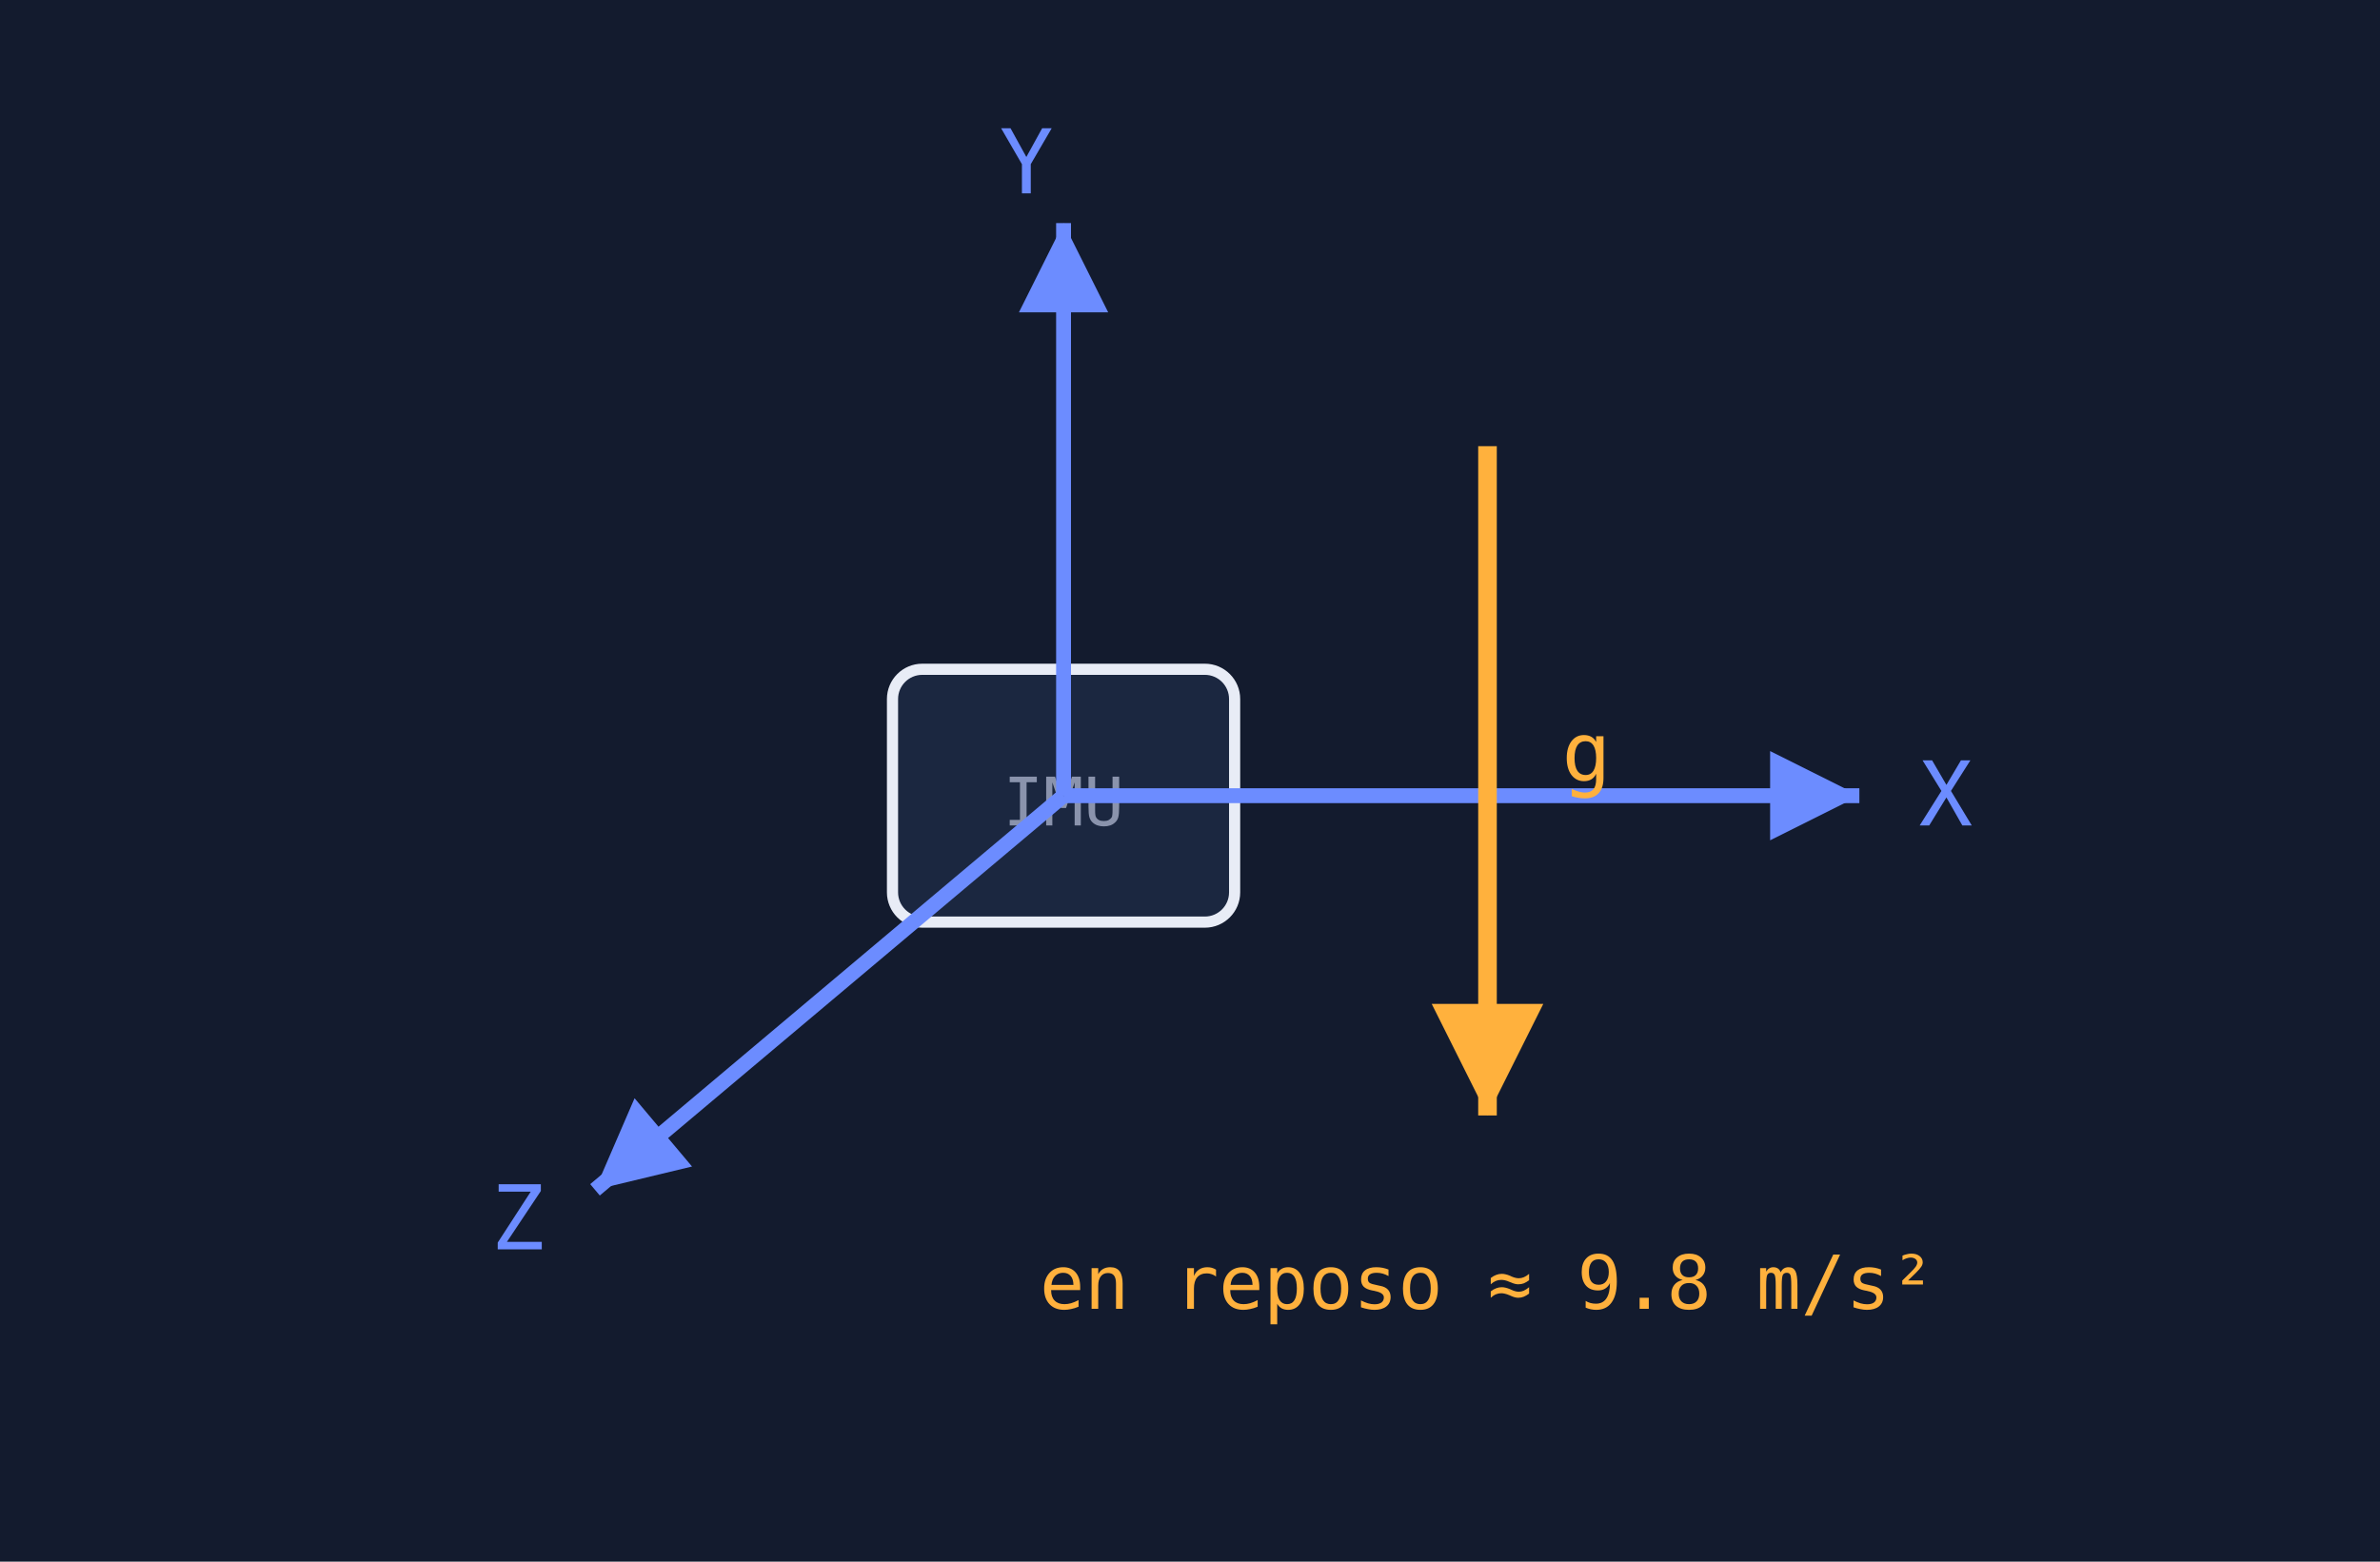
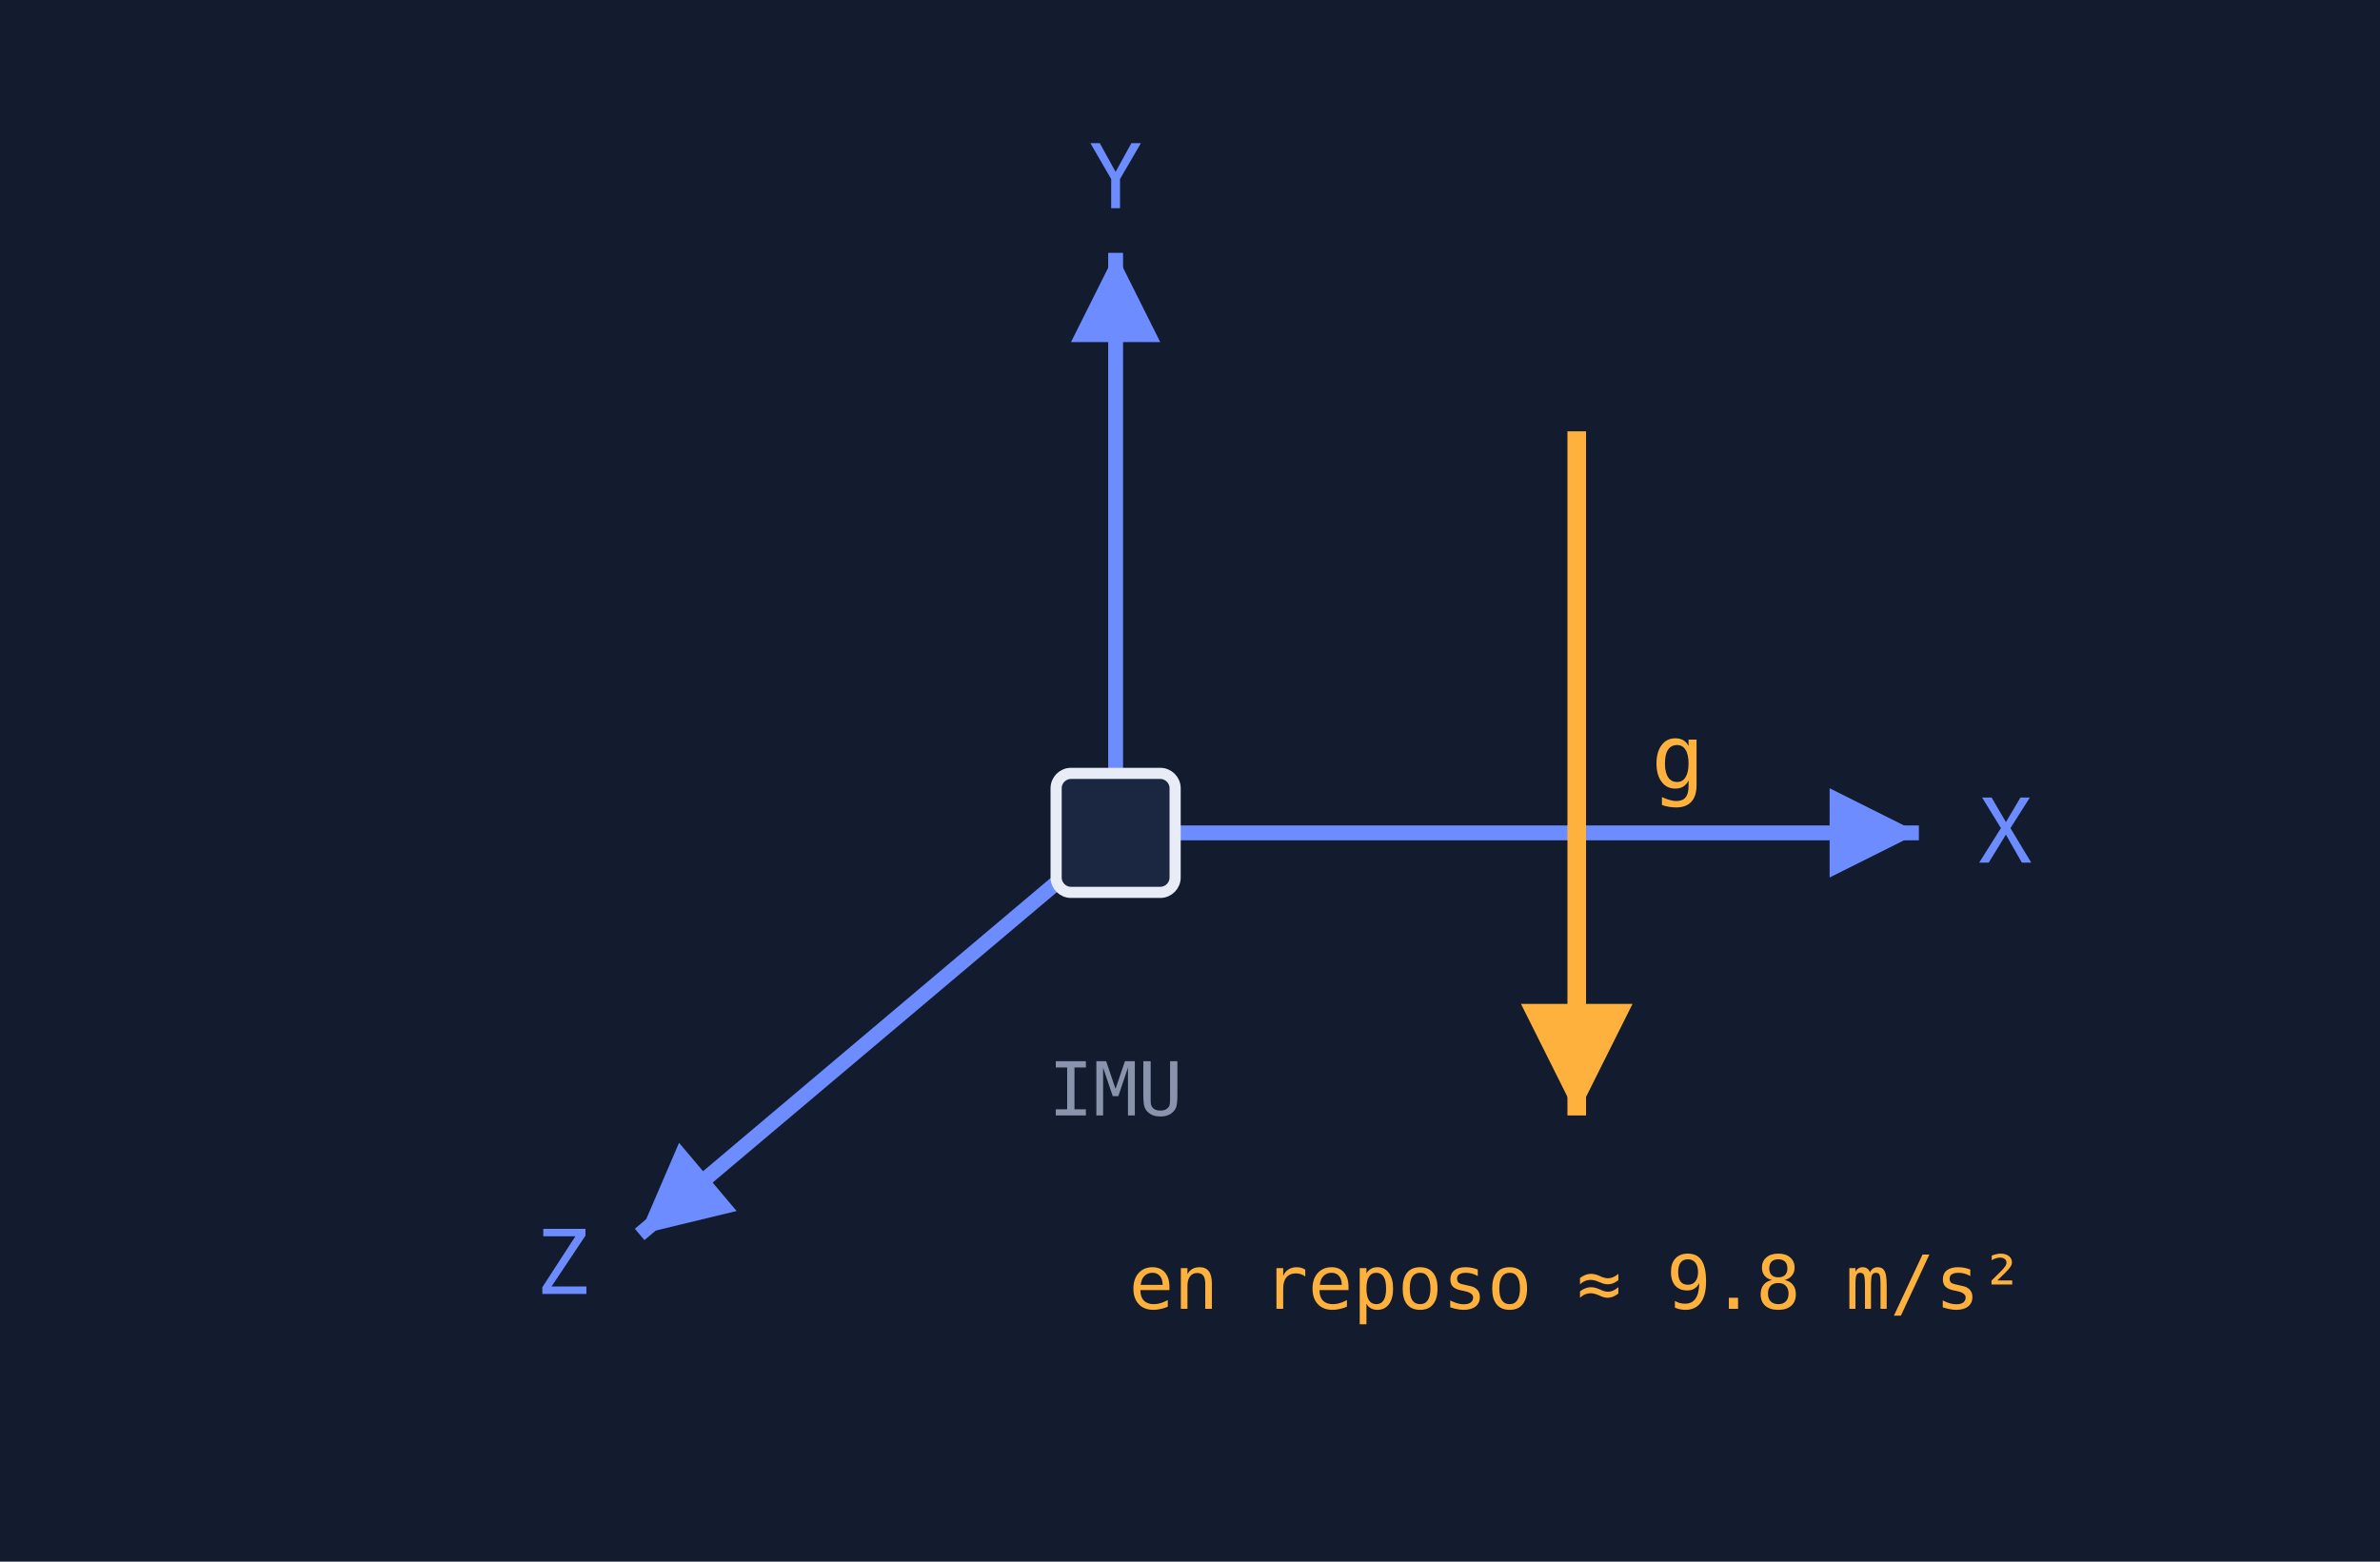
<svg xmlns="http://www.w3.org/2000/svg" viewBox="0 0 320 210" width="100%" role="img" aria-labelledby="ax-title">
  <rect width="320" height="210" fill="#131B2E" />
  <defs>
    <marker id="ax-a" markerWidth="9" markerHeight="9" refX="6" refY="3" orient="auto">
      <path d="M0 0 L6 3 L0 6 z" fill="#6C8CFF" />
    </marker>
    <marker id="ax-g" markerWidth="9" markerHeight="9" refX="6" refY="3" orient="auto">
      <path d="M0 0 L6 3 L0 6 z" fill="#FFB13D" />
    </marker>
  </defs>
-   <rect x="120" y="90" width="46" height="34" rx="4" fill="#1B2740" stroke="#E8ECF6" stroke-width="1.5" />
-   <text x="143" y="111" text-anchor="middle" fill="#8A93AC" font-family="monospace" font-size="9">IMU</text>
-   <line x1="143" y1="107" x2="250" y2="107" stroke="#6C8CFF" stroke-width="2" marker-end="url(#ax-a)" />
-   <text x="258" y="111" fill="#6C8CFF" font-family="monospace" font-size="12">X</text>
-   <line x1="143" y1="107" x2="143" y2="30" stroke="#6C8CFF" stroke-width="2" marker-end="url(#ax-a)" />
-   <text x="138" y="26" text-anchor="middle" fill="#6C8CFF" font-family="monospace" font-size="12">Y</text>
-   <line x1="143" y1="107" x2="80" y2="160" stroke="#6C8CFF" stroke-width="2" marker-end="url(#ax-a)" />
-   <text x="66" y="168" fill="#6C8CFF" font-family="monospace" font-size="12">Z</text>
-   <line x1="200" y1="60" x2="200" y2="150" stroke="#FFB13D" stroke-width="2.5" marker-end="url(#ax-g)" />
-   <text x="210" y="105" fill="#FFB13D" font-family="monospace" font-size="11">g</text>
-   <text x="200" y="176" text-anchor="middle" fill="#FFB13D" font-family="monospace" font-size="10">en reposo ≈ 9.8 m/s²</text>
+   <line x1="150" y1="112" x2="258" y2="112" stroke="#6C8CFF" stroke-width="2" marker-end="url(#ax-a)" />
+   <text x="266" y="116" fill="#6C8CFF" font-family="monospace" font-size="12">X</text>
+   <line x1="150" y1="112" x2="150" y2="34" stroke="#6C8CFF" stroke-width="2" marker-end="url(#ax-a)" />
+   <text x="150" y="28" text-anchor="middle" fill="#6C8CFF" font-family="monospace" font-size="12">Y</text>
+   <line x1="150" y1="112" x2="86" y2="166" stroke="#6C8CFF" stroke-width="2" marker-end="url(#ax-a)" />
+   <text x="72" y="174" fill="#6C8CFF" font-family="monospace" font-size="12">Z</text>
+   <rect x="142" y="104" width="16" height="16" rx="2" fill="#1B2740" stroke="#E8ECF6" stroke-width="1.5" />
+   <text x="150" y="150" text-anchor="middle" fill="#8A93AC" font-family="monospace" font-size="10">IMU</text>
+   <line x1="212" y1="58" x2="212" y2="150" stroke="#FFB13D" stroke-width="2.5" marker-end="url(#ax-g)" />
+   <text x="222" y="106" fill="#FFB13D" font-family="monospace" font-size="12">g</text>
+   <text x="212" y="176" text-anchor="middle" fill="#FFB13D" font-family="monospace" font-size="10">en reposo ≈ 9.8 m/s²</text>
</svg>
